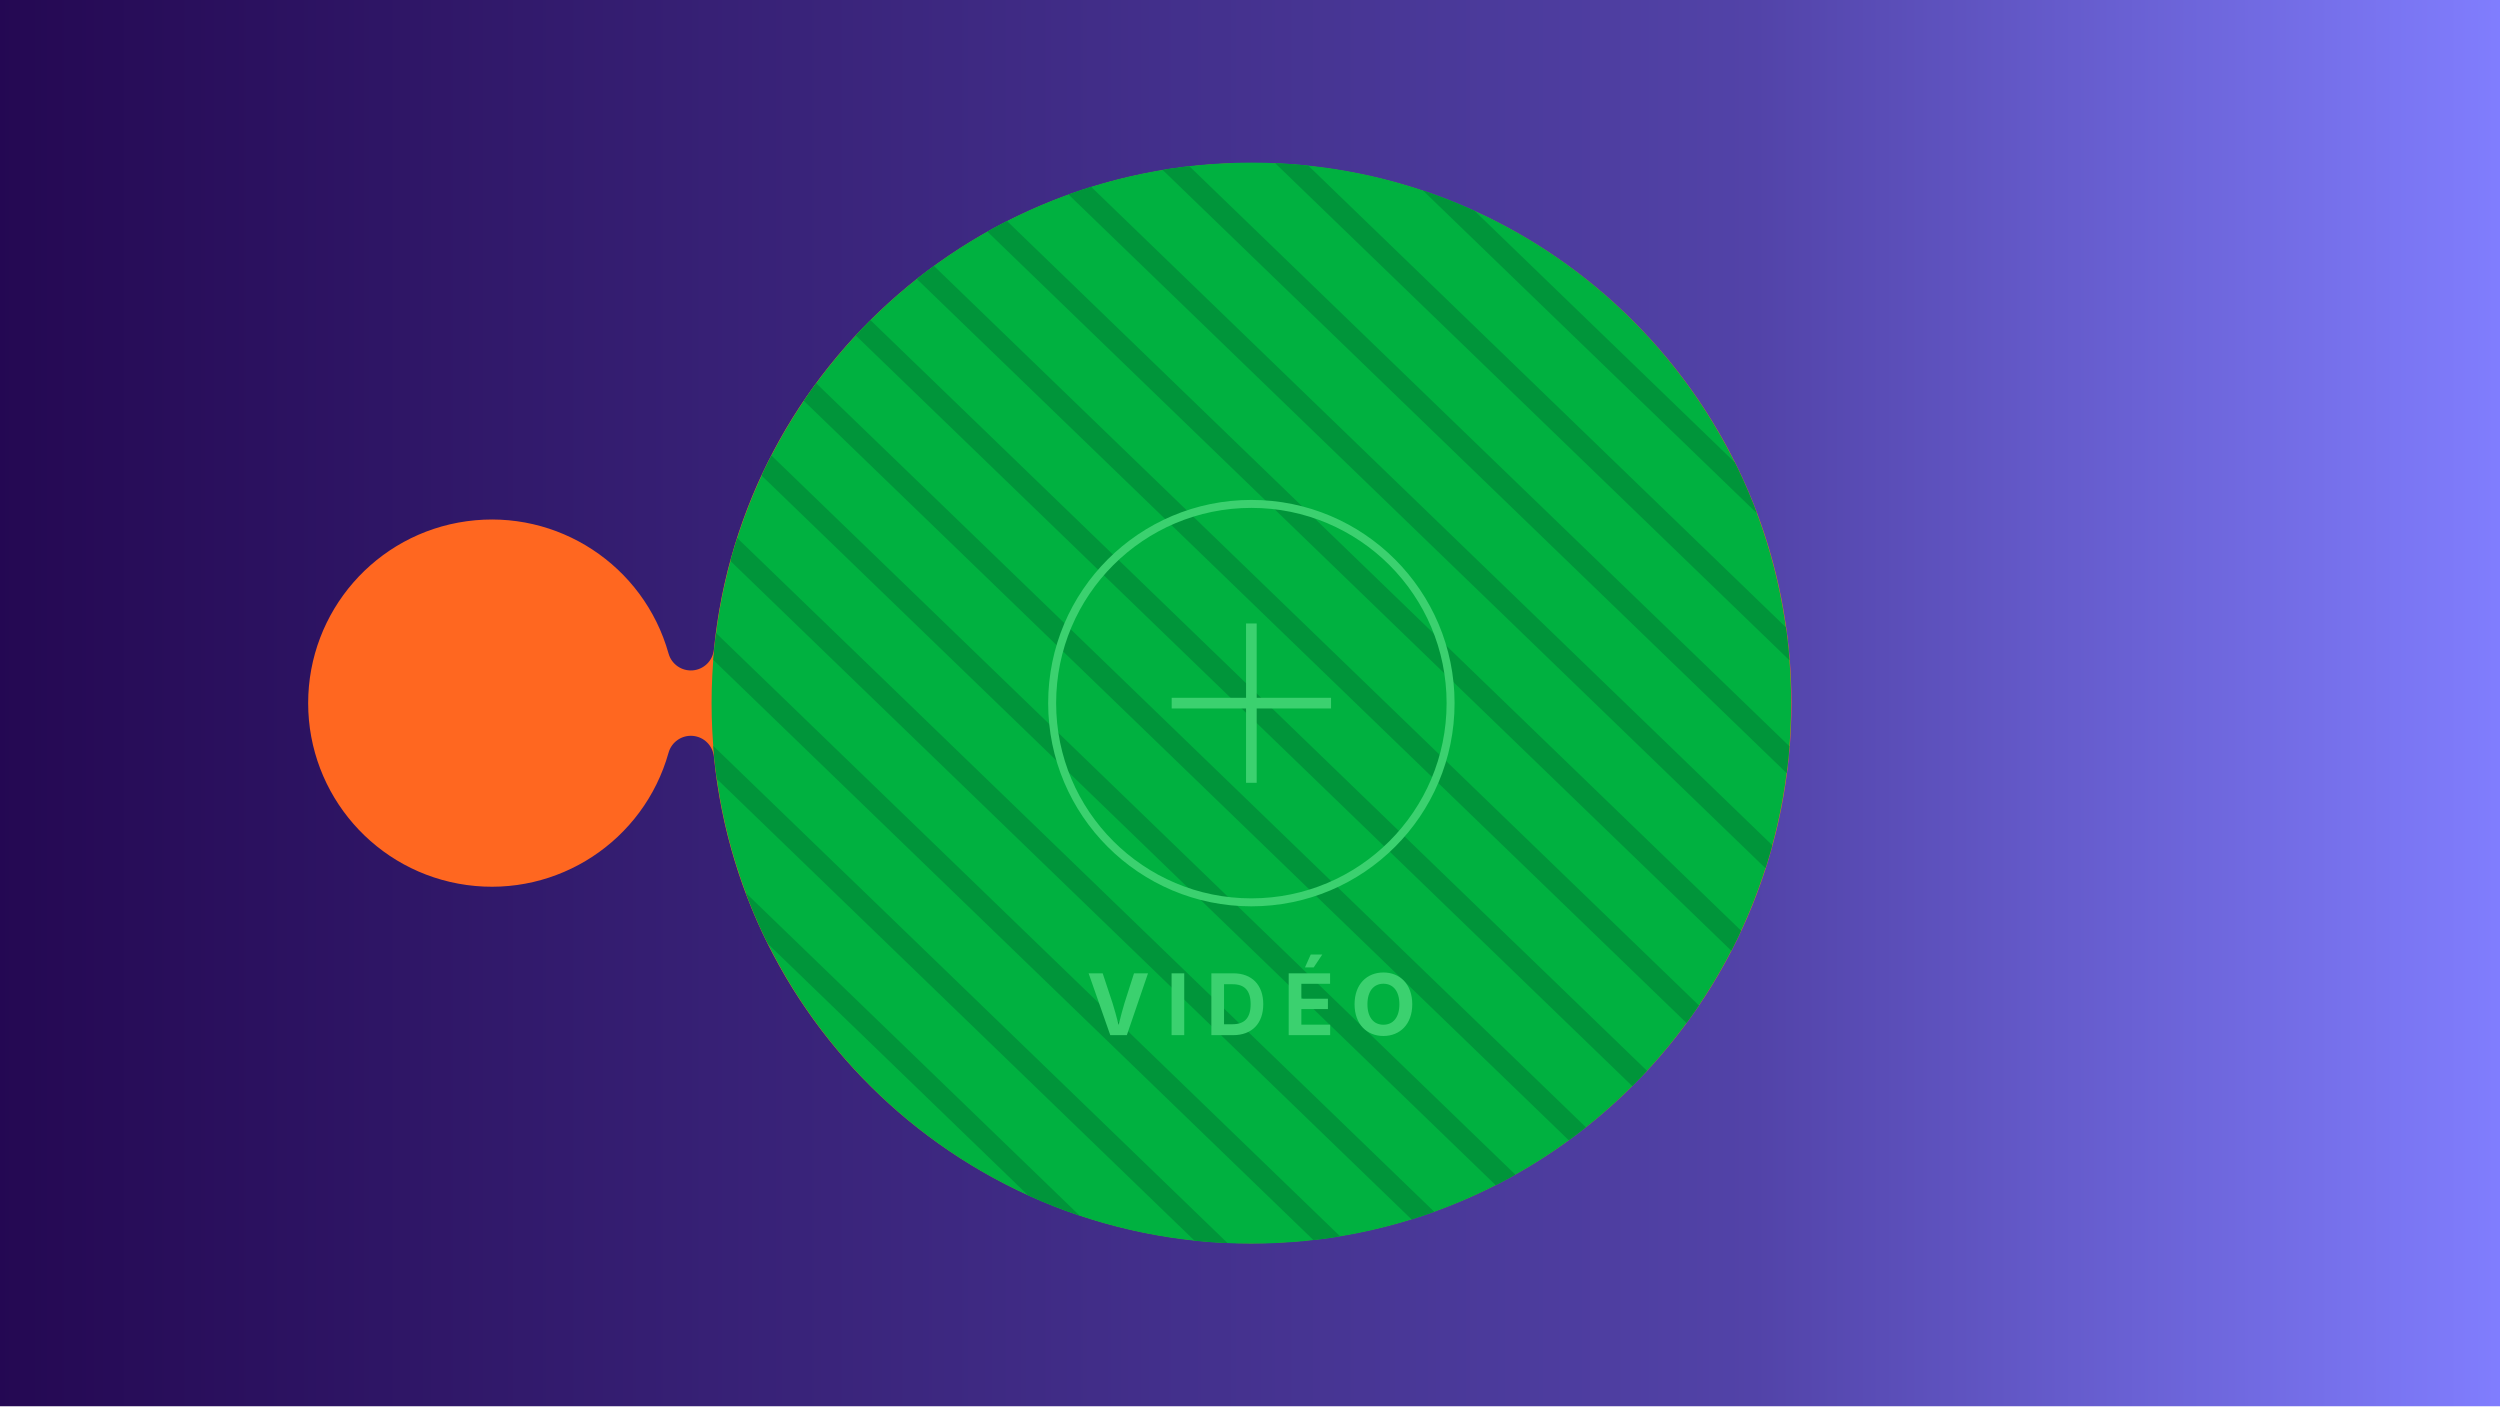
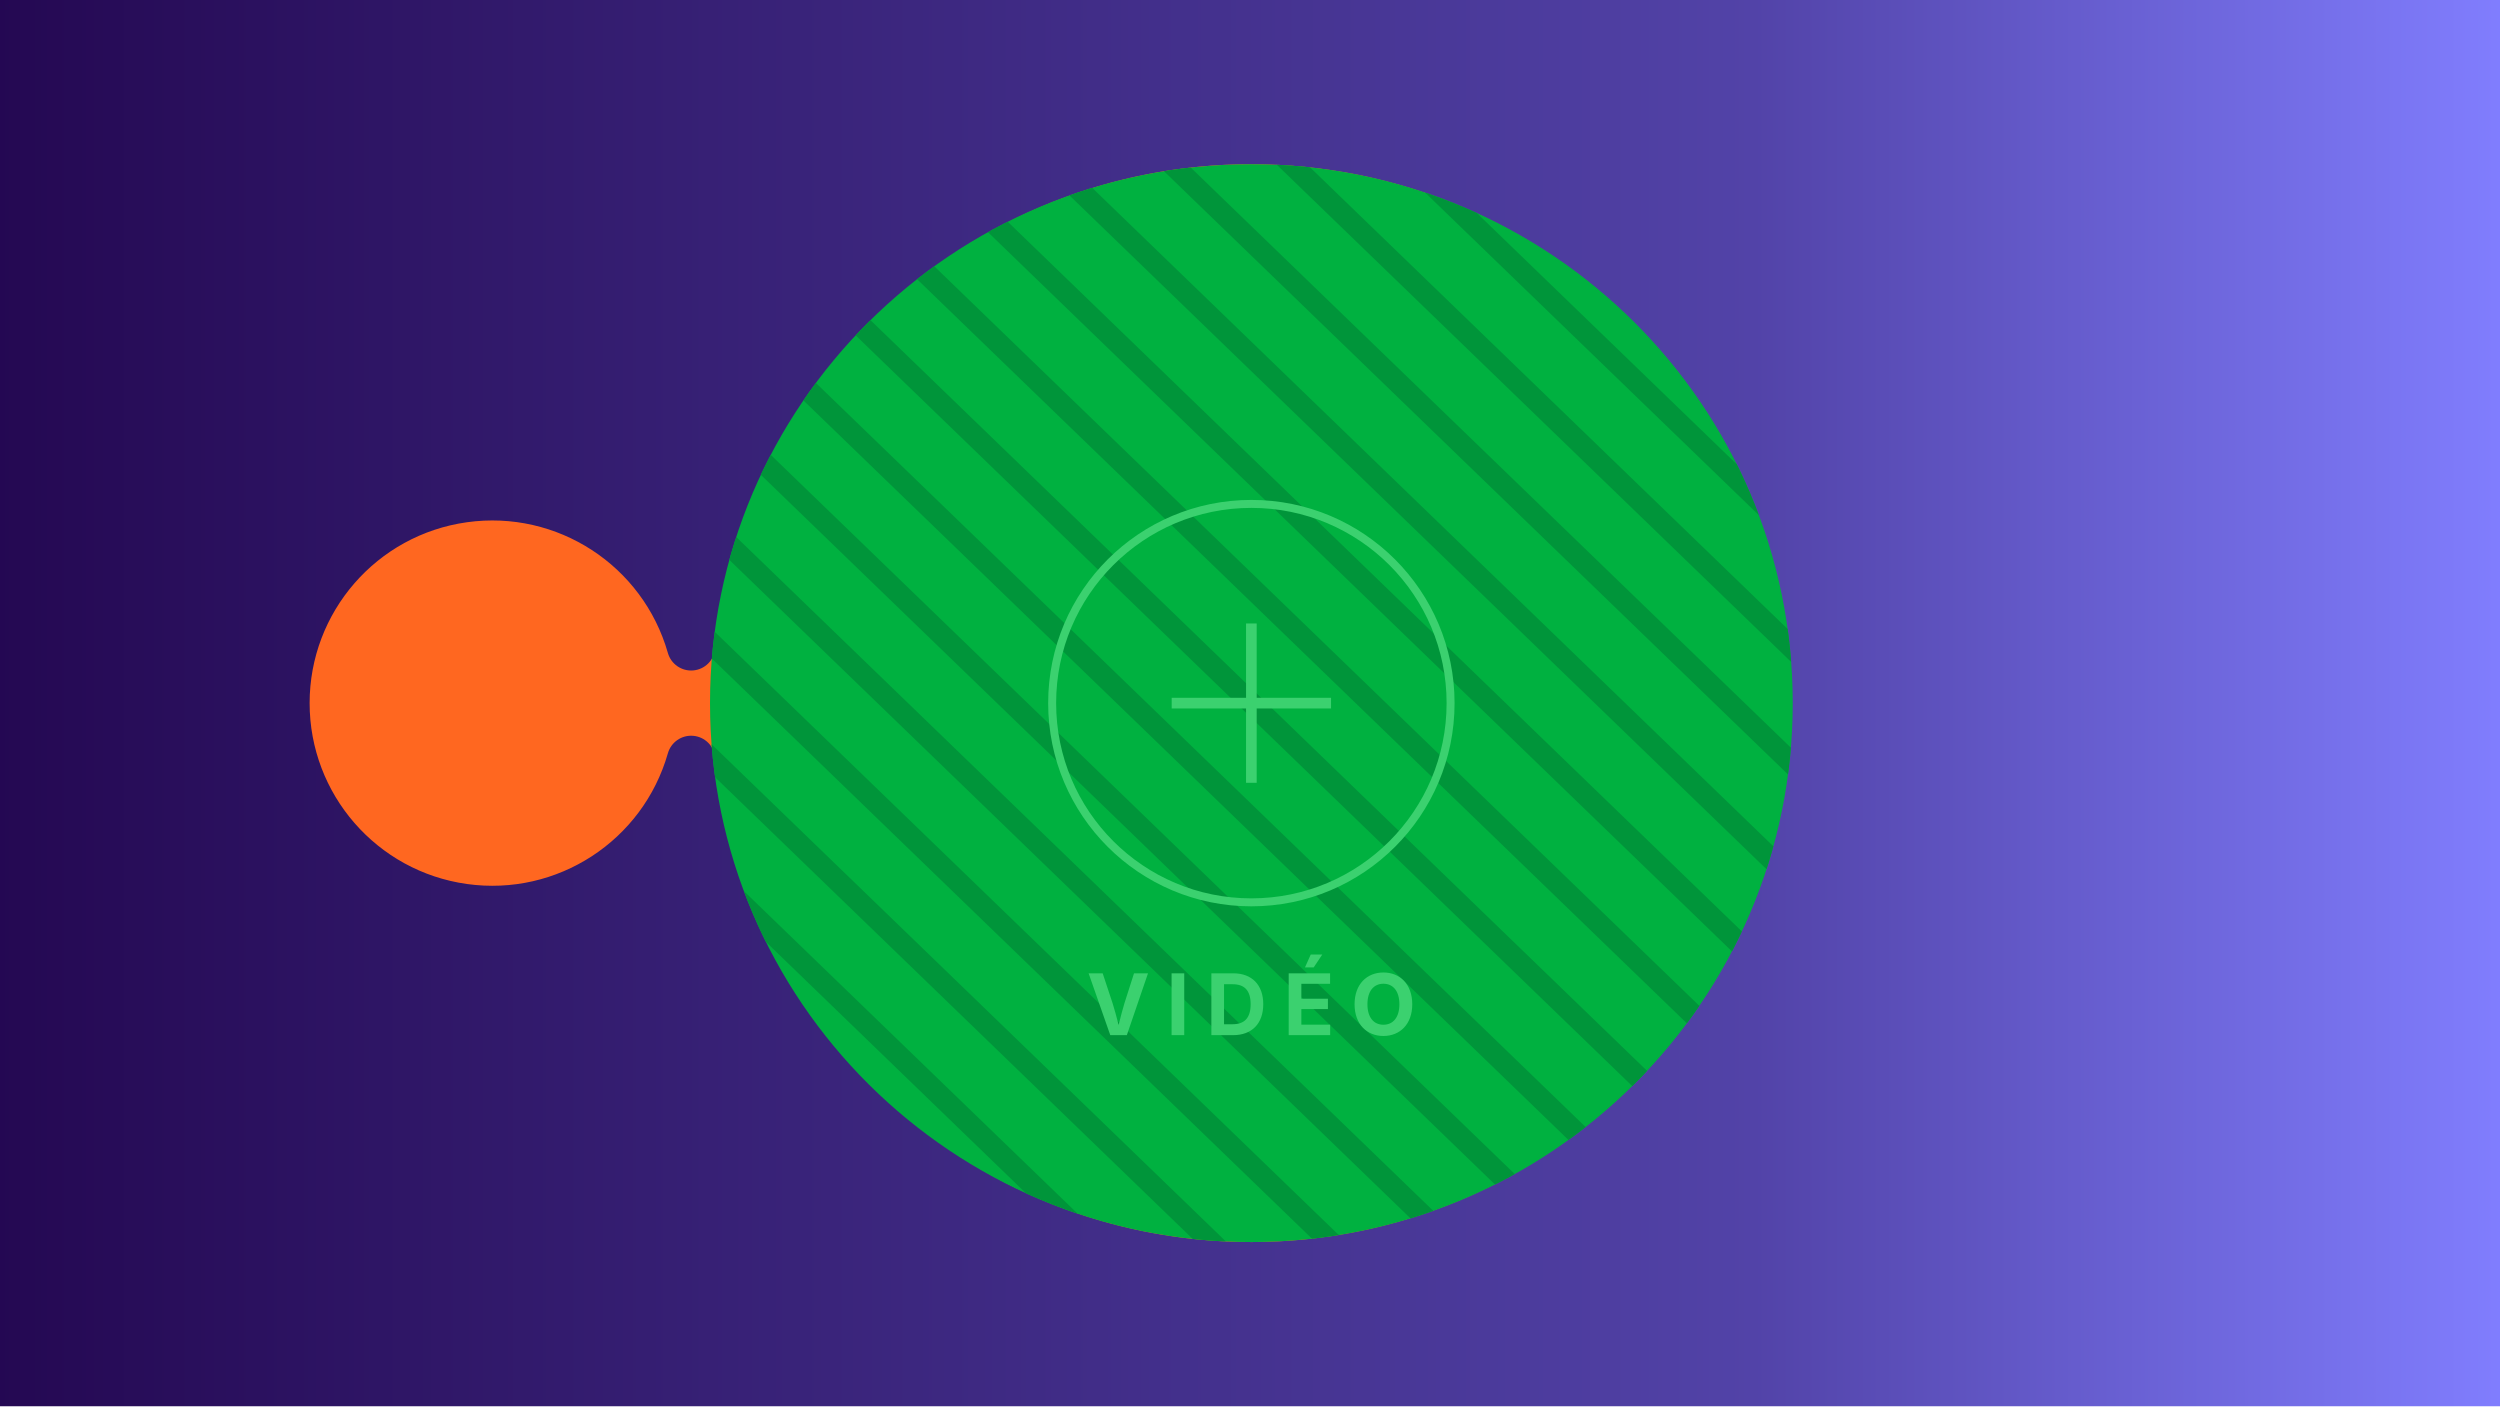
<svg xmlns="http://www.w3.org/2000/svg" viewBox="0 0 1920 1080" width="1920" height="1080">
  <defs>
    <linearGradient id="sfeerGrad" x1="0" y1="0" x2="1" y2="0">
      <stop offset="0" stop-color="#240852" />
      <stop offset="0.7" stop-color="#5243A8" />
      <stop offset="1" stop-color="#817EFF" />
    </linearGradient>
    <linearGradient id="sfeerGradU" gradientUnits="userSpaceOnUse" x1="0" y1="0" x2="1920" y2="0">
      <stop offset="0" stop-color="#240852" />
      <stop offset="0.7" stop-color="#5243A8" />
      <stop offset="1" stop-color="#817EFF" />
    </linearGradient>
  </defs>
  <rect id="fond" width="1920" height="1080" fill="url(#sfeerGrad)" />
-   <path id="point-fenetre" d="M513.46 501.96A17.78 17.78 0 0 0 548.26 498.93A414.82 414.82 0 1 1 548.26 581.07A17.78 17.78 0 0 0 513.46 578.04A141.01 141.01 0 1 1 513.46 501.96Z" fill="#FF6720" />
+   <path id="point-fenetre" d="M512.93 501.47A18.57 18.57 0 0 0 549.27 498.24A413.89 413.89 0 1 1 549.27 581.76A18.57 18.57 0 0 0 512.93 578.53A140.27 140.27 0 1 1 512.93 501.47Z" fill="#FF6720" />
  <g transform="translate(961.05 540) scale(1) translate(-960 -540)">
    <clipPath id="fenetre-kg31">
-       <path d="M545.45 540a414.55 415.1 0 1 0 829.1 0a414.55 415.1 0 1 0 -829.1 0Z" />
+       <path d="M544.24 540a415.76 413.89 0 1 0 831.53 0a415.76 413.89 0 1 0 -831.53 0Z" />
    </clipPath>
    <g id="fenetre" clip-path="url(#fenetre-kg31)">
      <g id="kg31-plaque">
        <rect width="1920" height="1080" fill="#00B140" />
        <g transform="translate(960.0 540.0) scale(1.02) translate(-960.0 -540.0)">
          <path d="M-1260 -40L-60 1120 M-1170 -40L30 1120 M-1080 -40L120 1120 M-990 -40L210 1120 M-900 -40L300 1120 M-810 -40L390 1120 M-720 -40L480 1120 M-630 -40L570 1120 M-540 -40L660 1120 M-450 -40L750 1120 M-360 -40L840 1120 M-270 -40L930 1120 M-180 -40L1020 1120 M-90 -40L1110 1120 M0 -40L1200 1120 M90 -40L1290 1120 M180 -40L1380 1120 M270 -40L1470 1120 M360 -40L1560 1120 M450 -40L1650 1120 M540 -40L1740 1120 M630 -40L1830 1120 M720 -40L1920 1120 M810 -40L2010 1120 M900 -40L2100 1120 M990 -40L2190 1120 M1080 -40L2280 1120 M1170 -40L2370 1120 M1260 -40L2460 1120 M1350 -40L2550 1120 M1440 -40L2640 1120 M1530 -40L2730 1120 M1620 -40L2820 1120 M1710 -40L2910 1120 M1800 -40L3000 1120 M1890 -40L3090 1120 M1980 -40L3180 1120 M2070 -40L3270 1120 M2160 -40L3360 1120 M2250 -40L3450 1120 M2340 -40L3540 1120 M2430 -40L3630 1120 M2520 -40L3720 1120 M2610 -40L3810 1120 M2700 -40L3900 1120 M2790 -40L3990 1120 M2880 -40L4080 1120 M2970 -40L4170 1120 M3060 -40L4260 1120 M3150 -40L4350 1120" stroke="#00953A" stroke-width="16" fill="none" />
          <rect x="192.0" y="108.0" width="1536.0" height="864.0" fill="none" stroke="#3BD16F" stroke-width="6" stroke-dasharray="30 20" />
          <path d="M900.0 540.0H1020.0M960.0 480.0V600.0" stroke="#3BD16F" stroke-width="8" />
          <circle cx="960.0" cy="540.0" r="150" fill="none" stroke="#3BD16F" stroke-width="6" />
          <text x="960.0" y="790.0" font-family="Inter, Arial, sans-serif" font-size="64" font-weight="700" fill="#3BD16F" text-anchor="middle" letter-spacing="12">VIDÉO</text>
        </g>
      </g>
    </g>
  </g>
-   <path id="fenetre-repere" d="M546.5 540a414.55 415.1 0 1 0 829.1 0a414.55 415.1 0 1 0 -829.1 0Z" fill="none" />
+   <path id="fenetre-repere" d="M545.29 540a415.76 413.89 0 1 0 831.53 0a415.76 413.89 0 1 0 -831.53 0Z" fill="none" />
</svg>
